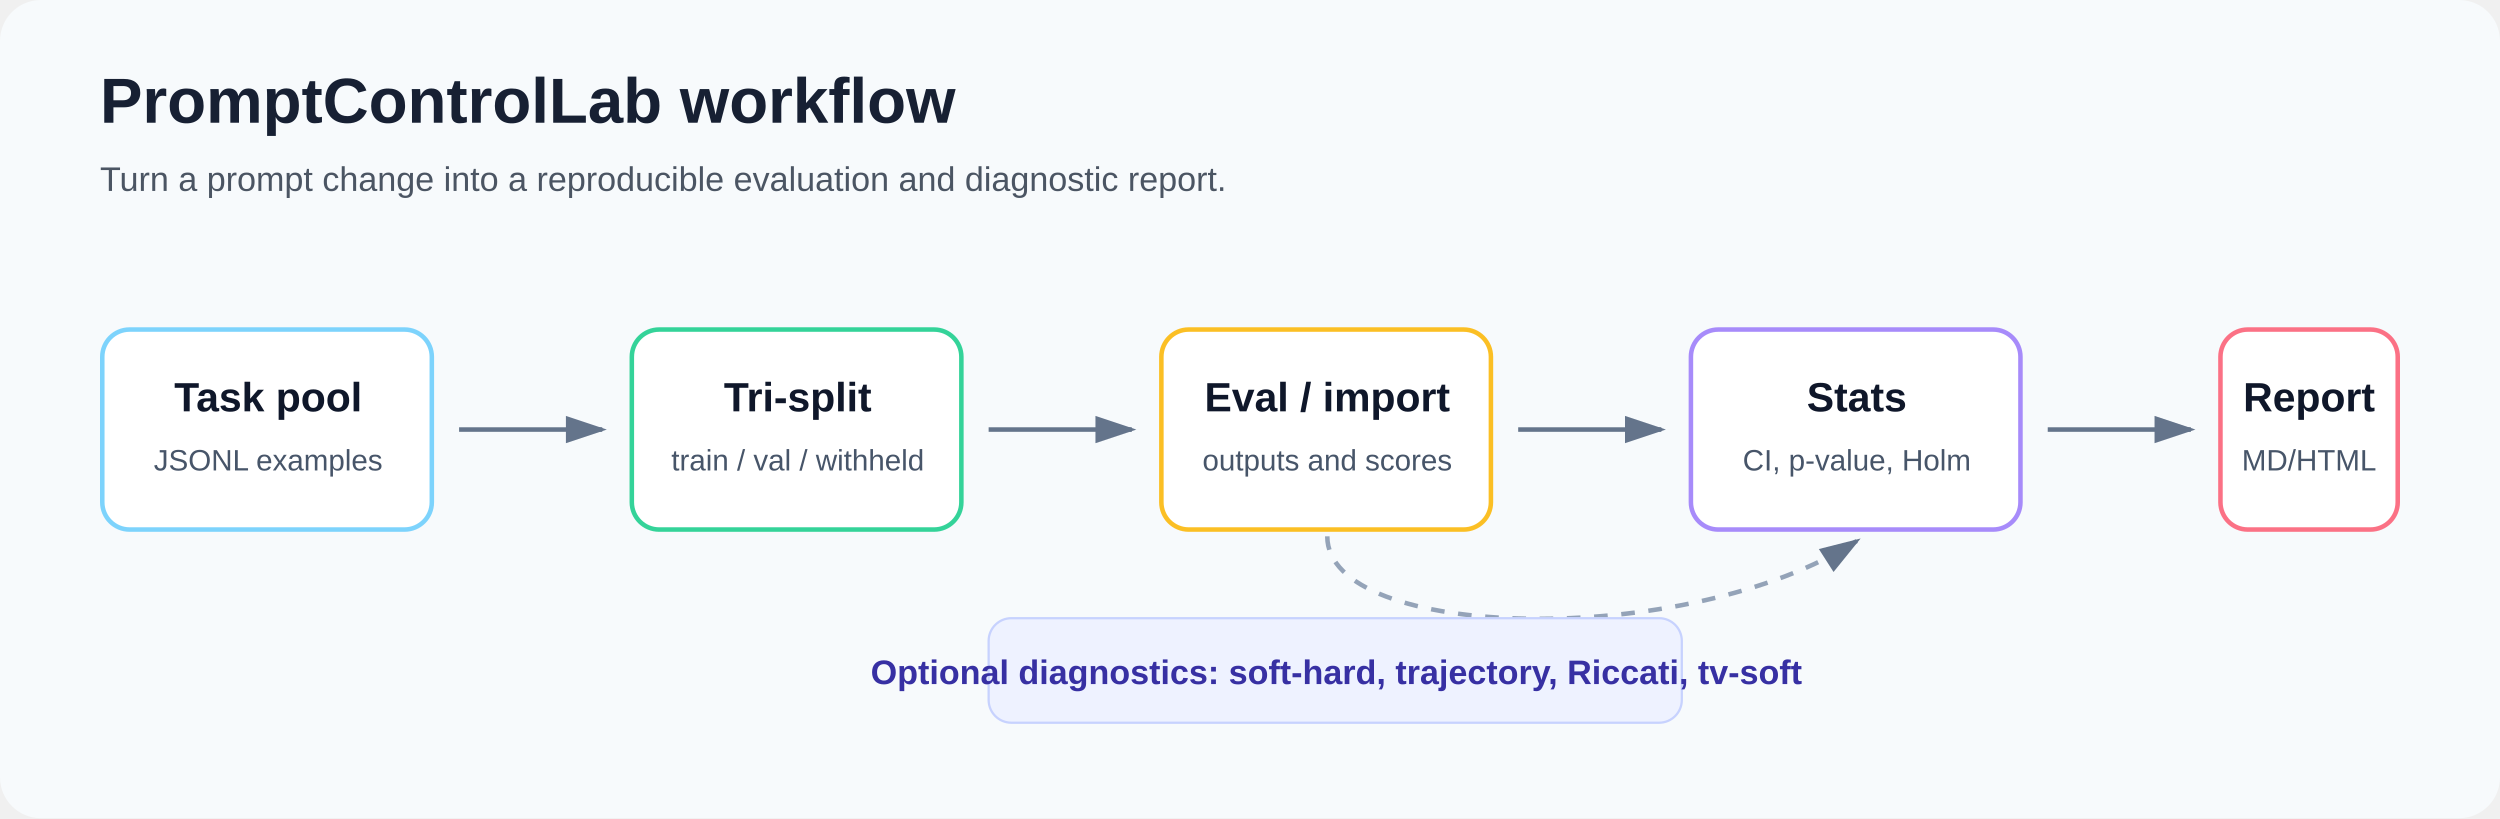
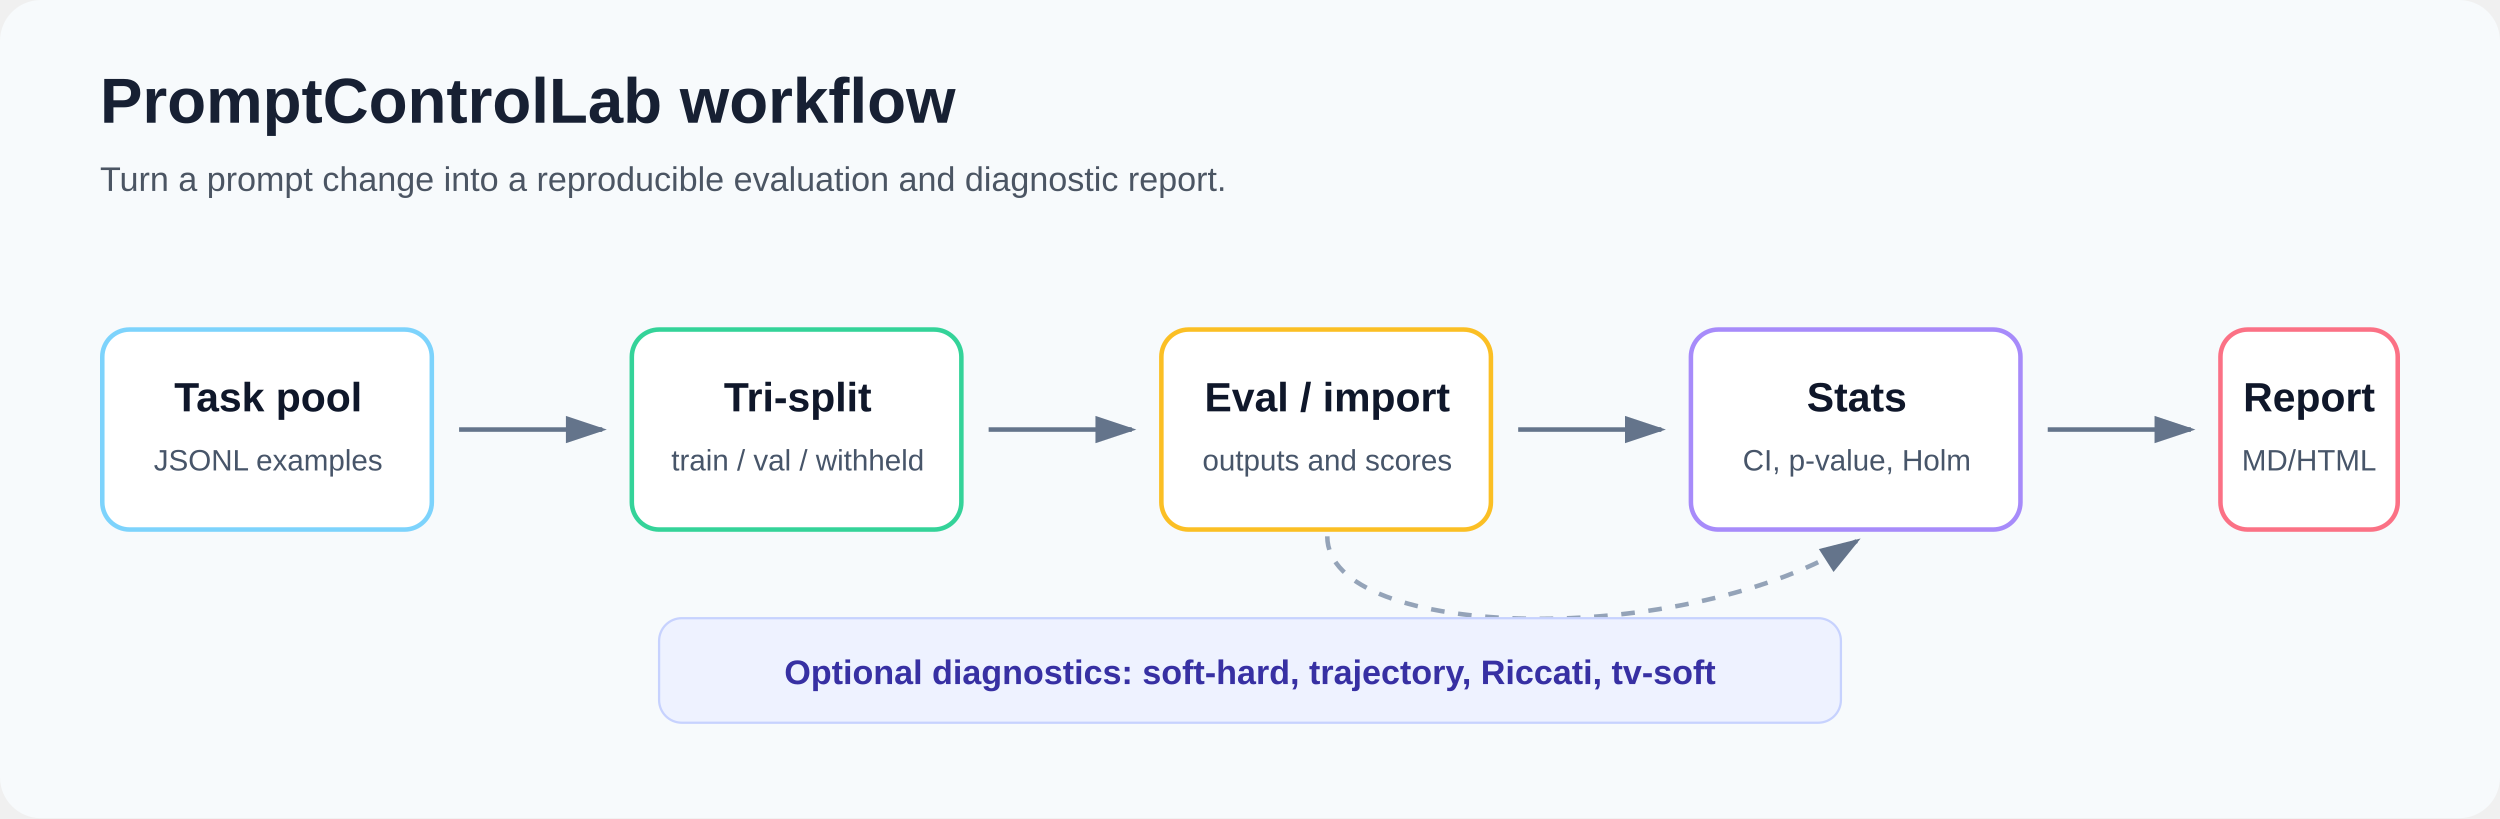
<svg xmlns="http://www.w3.org/2000/svg" width="1100" height="360" viewBox="0 0 1100 360" role="img" aria-labelledby="title desc">
  <rect width="1100" height="360" rx="18" fill="#f7fafc" />
  <text x="44" y="54" font-family="Segoe UI, Arial, sans-serif" font-size="28" font-weight="700" fill="#172033">PromptControlLab workflow</text>
  <text x="44" y="84" font-family="Segoe UI, Arial, sans-serif" font-size="15" fill="#4b5563">Turn a prompt change into a reproducible evaluation and diagnostic report.</text>
  <defs>
    <marker id="arrow" markerWidth="10" markerHeight="10" refX="8" refY="3" orient="auto" markerUnits="strokeWidth">
      <path d="M0,0 L0,6 L9,3 z" fill="#64748b" />
    </marker>
  </defs>
  <g font-family="Segoe UI, Arial, sans-serif">
    <rect x="45" y="145" width="145" height="88" rx="12" fill="#ffffff" stroke="#7dd3fc" stroke-width="2" />
    <text x="118" y="181" text-anchor="middle" font-size="18" font-weight="700" fill="#0f172a">Task pool</text>
    <text x="118" y="207" text-anchor="middle" font-size="13" fill="#475569">JSONL examples</text>
    <line x1="202" y1="189" x2="265" y2="189" stroke="#64748b" stroke-width="2" marker-end="url(#arrow)" />
    <rect x="278" y="145" width="145" height="88" rx="12" fill="#ffffff" stroke="#34d399" stroke-width="2" />
    <text x="351" y="181" text-anchor="middle" font-size="18" font-weight="700" fill="#0f172a">Tri-split</text>
    <text x="351" y="207" text-anchor="middle" font-size="13" fill="#475569">train / val / withheld</text>
    <line x1="435" y1="189" x2="498" y2="189" stroke="#64748b" stroke-width="2" marker-end="url(#arrow)" />
    <rect x="511" y="145" width="145" height="88" rx="12" fill="#ffffff" stroke="#fbbf24" stroke-width="2" />
    <text x="584" y="181" text-anchor="middle" font-size="18" font-weight="700" fill="#0f172a">Eval / import</text>
    <text x="584" y="207" text-anchor="middle" font-size="13" fill="#475569">outputs and scores</text>
    <line x1="668" y1="189" x2="731" y2="189" stroke="#64748b" stroke-width="2" marker-end="url(#arrow)" />
    <rect x="744" y="145" width="145" height="88" rx="12" fill="#ffffff" stroke="#a78bfa" stroke-width="2" />
    <text x="817" y="181" text-anchor="middle" font-size="18" font-weight="700" fill="#0f172a">Stats</text>
    <text x="817" y="207" text-anchor="middle" font-size="13" fill="#475569">CI, p-value, Holm</text>
    <line x1="901" y1="189" x2="964" y2="189" stroke="#64748b" stroke-width="2" marker-end="url(#arrow)" />
    <rect x="977" y="145" width="78" height="88" rx="12" fill="#ffffff" stroke="#fb7185" stroke-width="2" />
    <text x="1016" y="181" text-anchor="middle" font-size="18" font-weight="700" fill="#0f172a">Report</text>
    <text x="1016" y="207" text-anchor="middle" font-size="13" fill="#475569">MD/HTML</text>
    <path d="M584 236 C584 282, 742 286, 817 238" fill="none" stroke="#94a3b8" stroke-width="2" stroke-dasharray="6 6" marker-end="url(#arrow)" />
-     <rect x="435" y="272" width="305" height="46" rx="10" fill="#eef2ff" stroke="#c7d2fe" />
-     <text x="588" y="301" text-anchor="middle" font-size="15" font-weight="700" fill="#3730a3">Optional diagnostics: soft-hard, trajectory, Riccati, tv-soft</text>
+     <rect x="290" y="272" width="520" height="46" rx="10" fill="#eef2ff" stroke="#c7d2fe" />
+     <text x="550" y="301" text-anchor="middle" font-size="15" font-weight="700" fill="#3730a3">Optional diagnostics: soft-hard, trajectory, Riccati, tv-soft</text>
  </g>
</svg>
